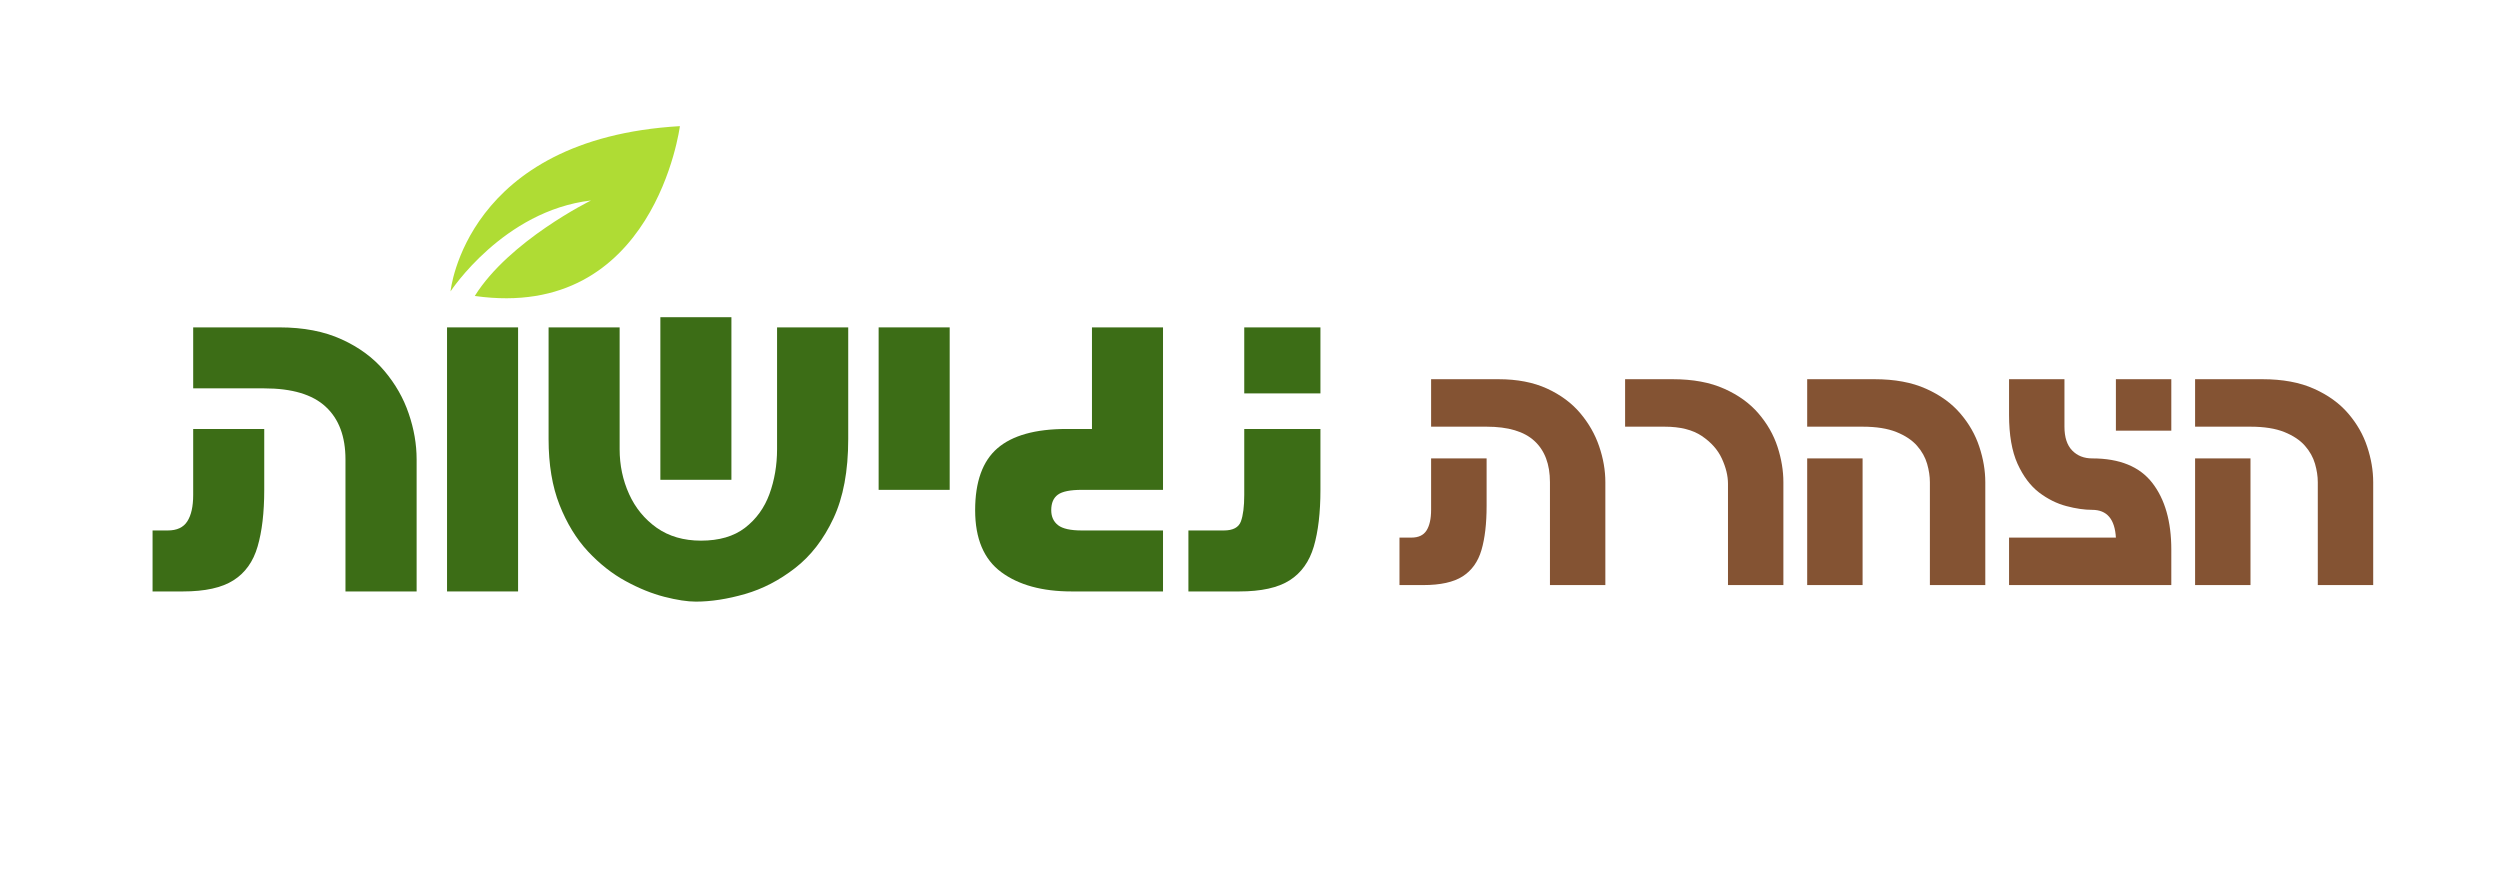
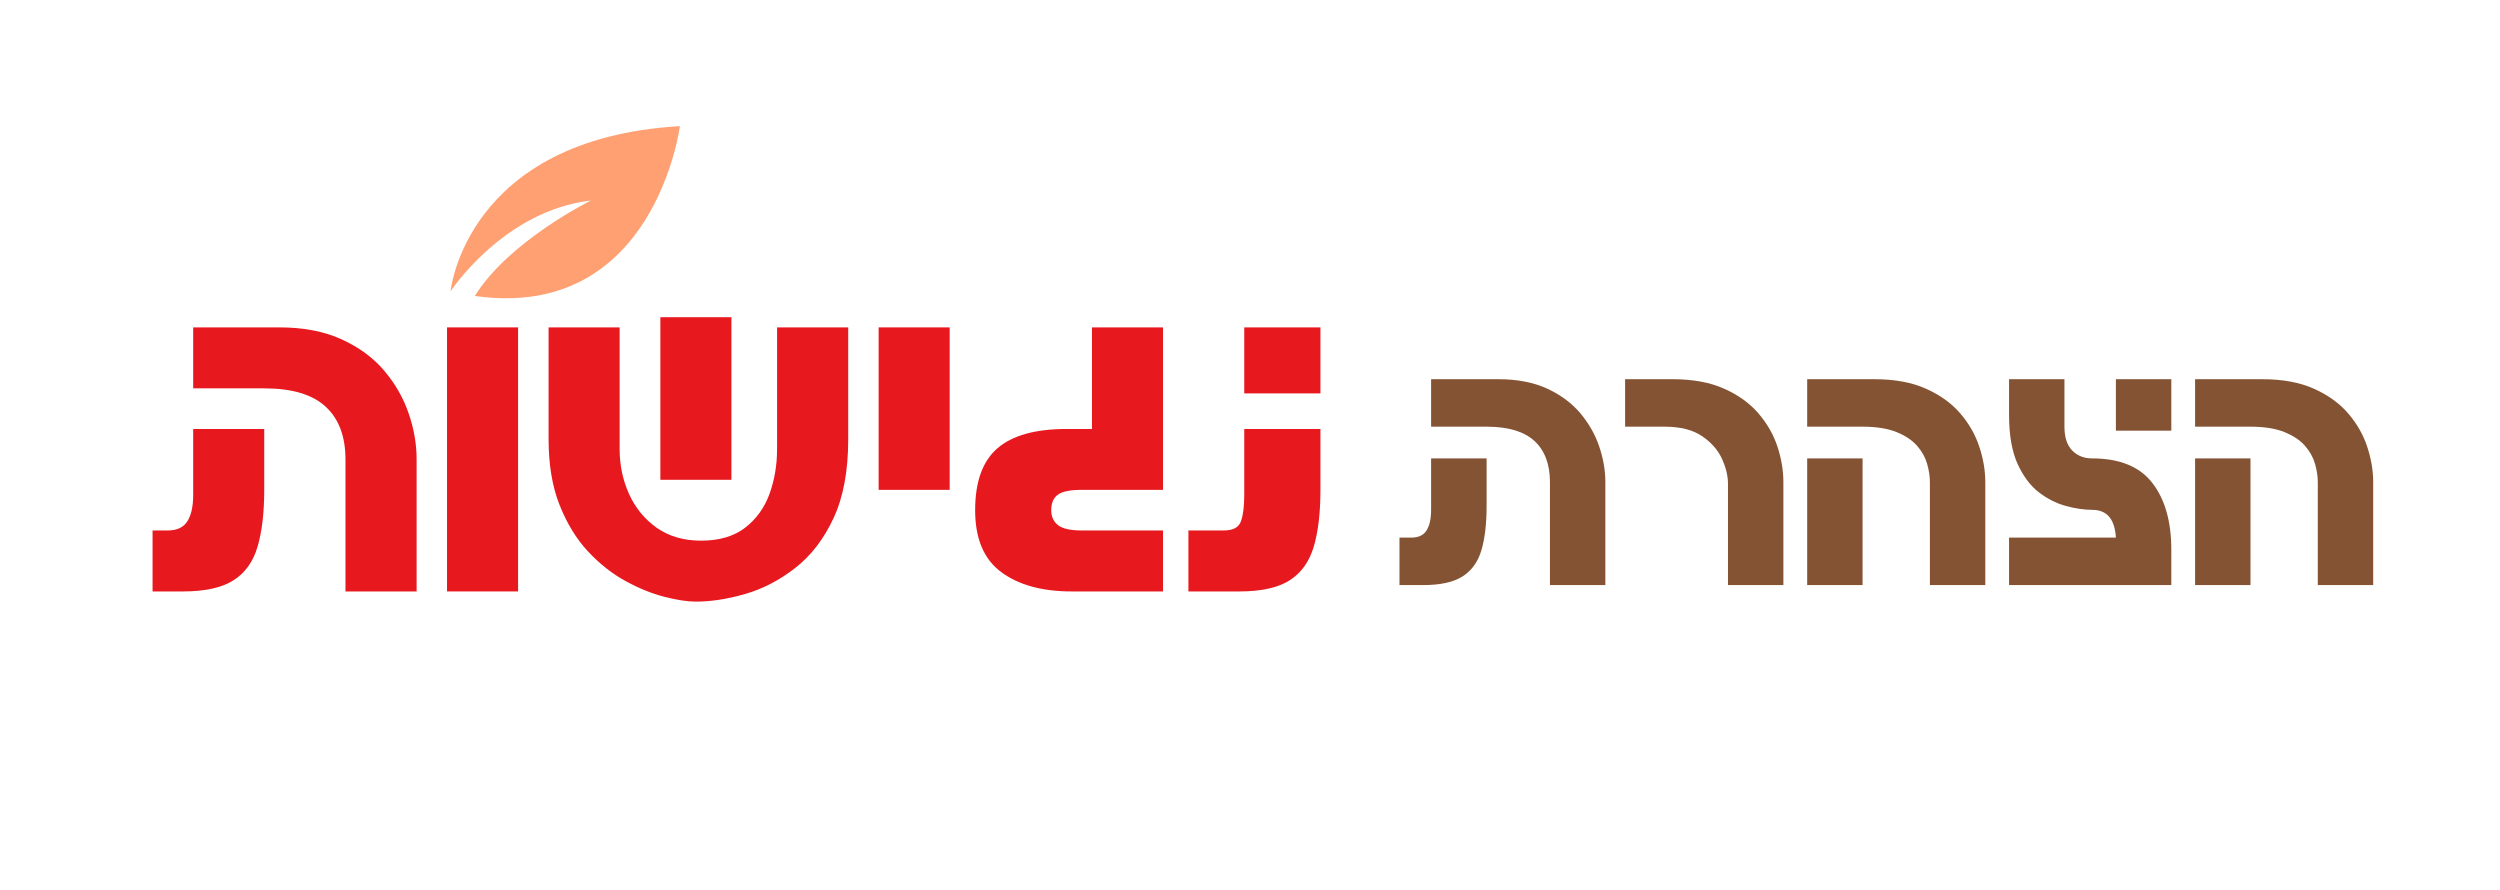
<svg xmlns="http://www.w3.org/2000/svg" width="486" zoomAndPan="magnify" viewBox="0 0 364.5 129.75" height="173" preserveAspectRatio="xMidYMid meet" version="1.0">
  <defs>
    <g />
    <clipPath id="75d7035794">
      <path d="M 65 18.363 L 100 18.363 L 100 44 L 65 44 Z M 65 18.363 " clip-rule="nonzero" />
    </clipPath>
  </defs>
-   <g fill="#3c6d16" fill-opacity="1">
+   <g fill="#e7191f" fill-opacity="1">
    <g transform="translate(20.76016, 86.23242)">
      <g>
        <path d="M 29.609 -19.25 C 29.609 -22.602 28.645 -25.164 26.719 -26.938 C 24.801 -28.719 21.816 -29.609 17.766 -29.609 L 7.406 -29.609 L 7.406 -38.5 L 19.984 -38.5 C 23.492 -38.5 26.52 -37.914 29.062 -36.75 C 31.602 -35.594 33.676 -34.062 35.281 -32.156 C 36.883 -30.258 38.066 -28.188 38.828 -25.938 C 39.598 -23.695 39.984 -21.469 39.984 -19.25 L 39.984 0 L 29.609 0 Z M 1.484 0 L 1.484 -8.891 L 3.703 -8.891 C 5.035 -8.891 5.984 -9.332 6.547 -10.219 C 7.117 -11.102 7.406 -12.383 7.406 -14.062 L 7.406 -23.688 L 17.766 -23.688 L 17.766 -14.812 C 17.766 -11.5 17.441 -8.742 16.797 -6.547 C 16.16 -4.348 14.988 -2.707 13.281 -1.625 C 11.582 -0.539 9.129 0 5.922 0 Z M 1.484 0 " />
      </g>
    </g>
  </g>
-   <g fill="#3c6d16" fill-opacity="1">
+   <g fill="#e7191f" fill-opacity="1">
    <g transform="translate(62.9585, 86.23242)">
      <g>
        <path d="M 2.219 0 L 2.219 -38.5 L 12.578 -38.5 L 12.578 0 Z M 2.219 0 " />
      </g>
    </g>
  </g>
-   <g fill="#3c6d16" fill-opacity="1">
+   <g fill="#e7191f" fill-opacity="1">
    <g transform="translate(77.76493, 86.23242)">
      <g>
        <path d="M 23.688 1.484 C 22.457 1.484 20.926 1.25 19.094 0.781 C 17.27 0.312 15.383 -0.453 13.438 -1.516 C 11.488 -2.578 9.66 -4.02 7.953 -5.844 C 6.254 -7.676 4.875 -9.938 3.812 -12.625 C 2.75 -15.312 2.219 -18.504 2.219 -22.203 L 2.219 -38.5 L 12.578 -38.5 L 12.578 -20.734 C 12.578 -18.41 13.035 -16.234 13.953 -14.203 C 14.867 -12.18 16.211 -10.539 17.984 -9.281 C 19.766 -8.031 21.914 -7.406 24.438 -7.406 C 27.094 -7.406 29.234 -8.031 30.859 -9.281 C 32.492 -10.539 33.68 -12.18 34.422 -14.203 C 35.16 -16.234 35.531 -18.41 35.531 -20.734 L 35.531 -38.5 L 45.906 -38.5 L 45.906 -22.203 C 45.906 -17.566 45.188 -13.719 43.75 -10.656 C 42.32 -7.602 40.457 -5.188 38.156 -3.406 C 35.863 -1.625 33.43 -0.363 30.859 0.375 C 28.297 1.113 25.906 1.484 23.688 1.484 Z M 18.516 -16.281 L 18.516 -39.984 L 28.875 -39.984 L 28.875 -16.281 Z M 18.516 -16.281 " />
      </g>
    </g>
  </g>
-   <g fill="#3c6d16" fill-opacity="1">
+   <g fill="#e7191f" fill-opacity="1">
    <g transform="translate(125.8858, 86.23242)">
      <g>
        <path d="M 2.219 -14.812 L 2.219 -38.5 L 12.578 -38.5 L 12.578 -14.812 Z M 2.219 -14.812 " />
      </g>
    </g>
  </g>
-   <g fill="#3c6d16" fill-opacity="1">
+   <g fill="#e7191f" fill-opacity="1">
    <g transform="translate(140.6923, 86.23242)">
      <g>
        <path d="M 15.547 0 C 11.254 0 7.836 -0.938 5.297 -2.812 C 2.754 -4.688 1.484 -7.695 1.484 -11.844 C 1.484 -15.988 2.566 -19 4.734 -20.875 C 6.91 -22.75 10.27 -23.688 14.812 -23.688 L 18.516 -23.688 L 18.516 -38.5 L 28.875 -38.5 L 28.875 -14.812 L 17.031 -14.812 C 15.352 -14.812 14.191 -14.578 13.547 -14.109 C 12.898 -13.641 12.578 -12.883 12.578 -11.844 C 12.578 -10.906 12.91 -10.176 13.578 -9.656 C 14.242 -9.145 15.395 -8.891 17.031 -8.891 L 28.875 -8.891 L 28.875 0 Z M 15.547 0 " />
      </g>
    </g>
  </g>
-   <g fill="#3c6d16" fill-opacity="1">
+   <g fill="#e7191f" fill-opacity="1">
    <g transform="translate(171.7858, 86.23242)">
      <g>
        <path d="M 1.484 0 L 1.484 -8.891 L 6.656 -8.891 C 7.988 -8.891 8.816 -9.332 9.141 -10.219 C 9.461 -11.102 9.625 -12.383 9.625 -14.062 L 9.625 -23.688 L 20.734 -23.688 L 20.734 -14.812 C 20.734 -11.5 20.41 -8.742 19.766 -6.547 C 19.117 -4.348 17.945 -2.707 16.25 -1.625 C 14.551 -0.539 12.098 0 8.891 0 Z M 9.625 -28.875 L 9.625 -38.5 L 20.734 -38.5 L 20.734 -28.875 Z M 9.625 -28.875 " />
      </g>
    </g>
  </g>
  <g clip-path="url(#75d7035794)">
-     <path fill="#afdc34" d="M 65.688 42.484 C 65.688 42.484 73.371 30.727 86.172 29.227 C 86.172 29.227 74.254 35.086 69.223 43.152 C 95.469 46.875 99.129 18.391 99.129 18.391 C 67.848 20.215 65.688 42.484 65.688 42.484 " fill-opacity="1" fill-rule="nonzero" />
+     <path fill="#ffa073" d="M 65.688 42.484 C 65.688 42.484 73.371 30.727 86.172 29.227 C 86.172 29.227 74.254 35.086 69.223 43.152 C 95.469 46.875 99.129 18.391 99.129 18.391 C 67.848 20.215 65.688 42.484 65.688 42.484 " fill-opacity="1" fill-rule="nonzero" />
  </g>
  <g fill="#845333" fill-opacity="1">
    <g transform="translate(202.8885, 85.30446)">
      <g>
        <path d="M 23.094 -15 C 23.094 -17.625 22.336 -19.629 20.828 -21.016 C 19.328 -22.398 17.004 -23.094 13.859 -23.094 L 5.766 -23.094 L 5.766 -30.016 L 15.578 -30.016 C 18.316 -30.016 20.676 -29.562 22.656 -28.656 C 24.633 -27.75 26.25 -26.555 27.5 -25.078 C 28.75 -23.598 29.672 -21.984 30.266 -20.234 C 30.867 -18.484 31.172 -16.738 31.172 -15 L 31.172 0 L 23.094 0 Z M 1.156 0 L 1.156 -6.922 L 2.891 -6.922 C 3.922 -6.922 4.656 -7.266 5.094 -7.953 C 5.539 -8.648 5.766 -9.656 5.766 -10.969 L 5.766 -18.469 L 13.859 -18.469 L 13.859 -11.547 C 13.859 -8.961 13.609 -6.816 13.109 -5.109 C 12.609 -3.398 11.691 -2.117 10.359 -1.266 C 9.035 -0.422 7.125 0 4.625 0 Z M 1.156 0 " />
      </g>
    </g>
  </g>
  <g fill="#845333" fill-opacity="1">
    <g transform="translate(235.7835, 85.30446)">
      <g>
        <path d="M 16.156 -14.781 C 16.156 -15.926 15.859 -17.145 15.266 -18.438 C 14.672 -19.727 13.695 -20.828 12.344 -21.734 C 11 -22.641 9.191 -23.094 6.922 -23.094 L 1.156 -23.094 L 1.156 -30.016 L 8.078 -30.016 C 11.047 -30.016 13.555 -29.551 15.609 -28.625 C 17.672 -27.707 19.336 -26.504 20.609 -25.016 C 21.879 -23.535 22.801 -21.922 23.375 -20.172 C 23.945 -18.422 24.234 -16.695 24.234 -15 L 24.234 0 L 16.156 0 Z M 16.156 -14.781 " />
      </g>
    </g>
  </g>
  <g fill="#845333" fill-opacity="1">
    <g transform="translate(261.7532, 85.30446)">
      <g>
        <path d="M 19.625 -15 C 19.625 -15.852 19.488 -16.75 19.219 -17.688 C 18.945 -18.633 18.457 -19.508 17.75 -20.312 C 17.039 -21.125 16.039 -21.789 14.75 -22.312 C 13.457 -22.832 11.812 -23.094 9.812 -23.094 L 1.734 -23.094 L 1.734 -30.016 L 11.547 -30.016 C 14.504 -30.016 17.008 -29.551 19.062 -28.625 C 21.125 -27.707 22.789 -26.504 24.062 -25.016 C 25.332 -23.535 26.254 -21.922 26.828 -20.172 C 27.41 -18.422 27.703 -16.695 27.703 -15 L 27.703 0 L 19.625 0 Z M 1.734 0 L 1.734 -18.469 L 9.812 -18.469 L 9.812 0 Z M 1.734 0 " />
      </g>
    </g>
  </g>
  <g fill="#845333" fill-opacity="1">
    <g transform="translate(291.1855, 85.30446)">
      <g>
        <path d="M 1.734 0 L 1.734 -6.922 L 17.312 -6.922 C 17.156 -9.617 16.004 -10.969 13.859 -10.969 C 12.734 -10.969 11.477 -11.148 10.094 -11.516 C 8.707 -11.879 7.379 -12.539 6.109 -13.5 C 4.848 -14.469 3.801 -15.863 2.969 -17.688 C 2.145 -19.52 1.734 -21.895 1.734 -24.812 L 1.734 -30.016 L 9.812 -30.016 L 9.812 -23.094 C 9.812 -21.551 10.188 -20.395 10.938 -19.625 C 11.688 -18.852 12.66 -18.469 13.859 -18.469 C 17.859 -18.469 20.781 -17.273 22.625 -14.891 C 24.469 -12.504 25.391 -9.27 25.391 -5.188 L 25.391 0 Z M 17.312 -22.516 L 17.312 -30.016 L 25.391 -30.016 L 25.391 -22.516 Z M 17.312 -22.516 " />
      </g>
    </g>
  </g>
  <g fill="#845333" fill-opacity="1">
    <g transform="translate(318.3094, 85.30446)">
      <g>
        <path d="M 19.625 -15 C 19.625 -15.852 19.488 -16.75 19.219 -17.688 C 18.945 -18.633 18.457 -19.508 17.75 -20.312 C 17.039 -21.125 16.039 -21.789 14.75 -22.312 C 13.457 -22.832 11.812 -23.094 9.812 -23.094 L 1.734 -23.094 L 1.734 -30.016 L 11.547 -30.016 C 14.504 -30.016 17.008 -29.551 19.062 -28.625 C 21.125 -27.707 22.789 -26.504 24.062 -25.016 C 25.332 -23.535 26.254 -21.922 26.828 -20.172 C 27.41 -18.422 27.703 -16.695 27.703 -15 L 27.703 0 L 19.625 0 Z M 1.734 0 L 1.734 -18.469 L 9.812 -18.469 L 9.812 0 Z M 1.734 0 " />
      </g>
    </g>
  </g>
</svg>
